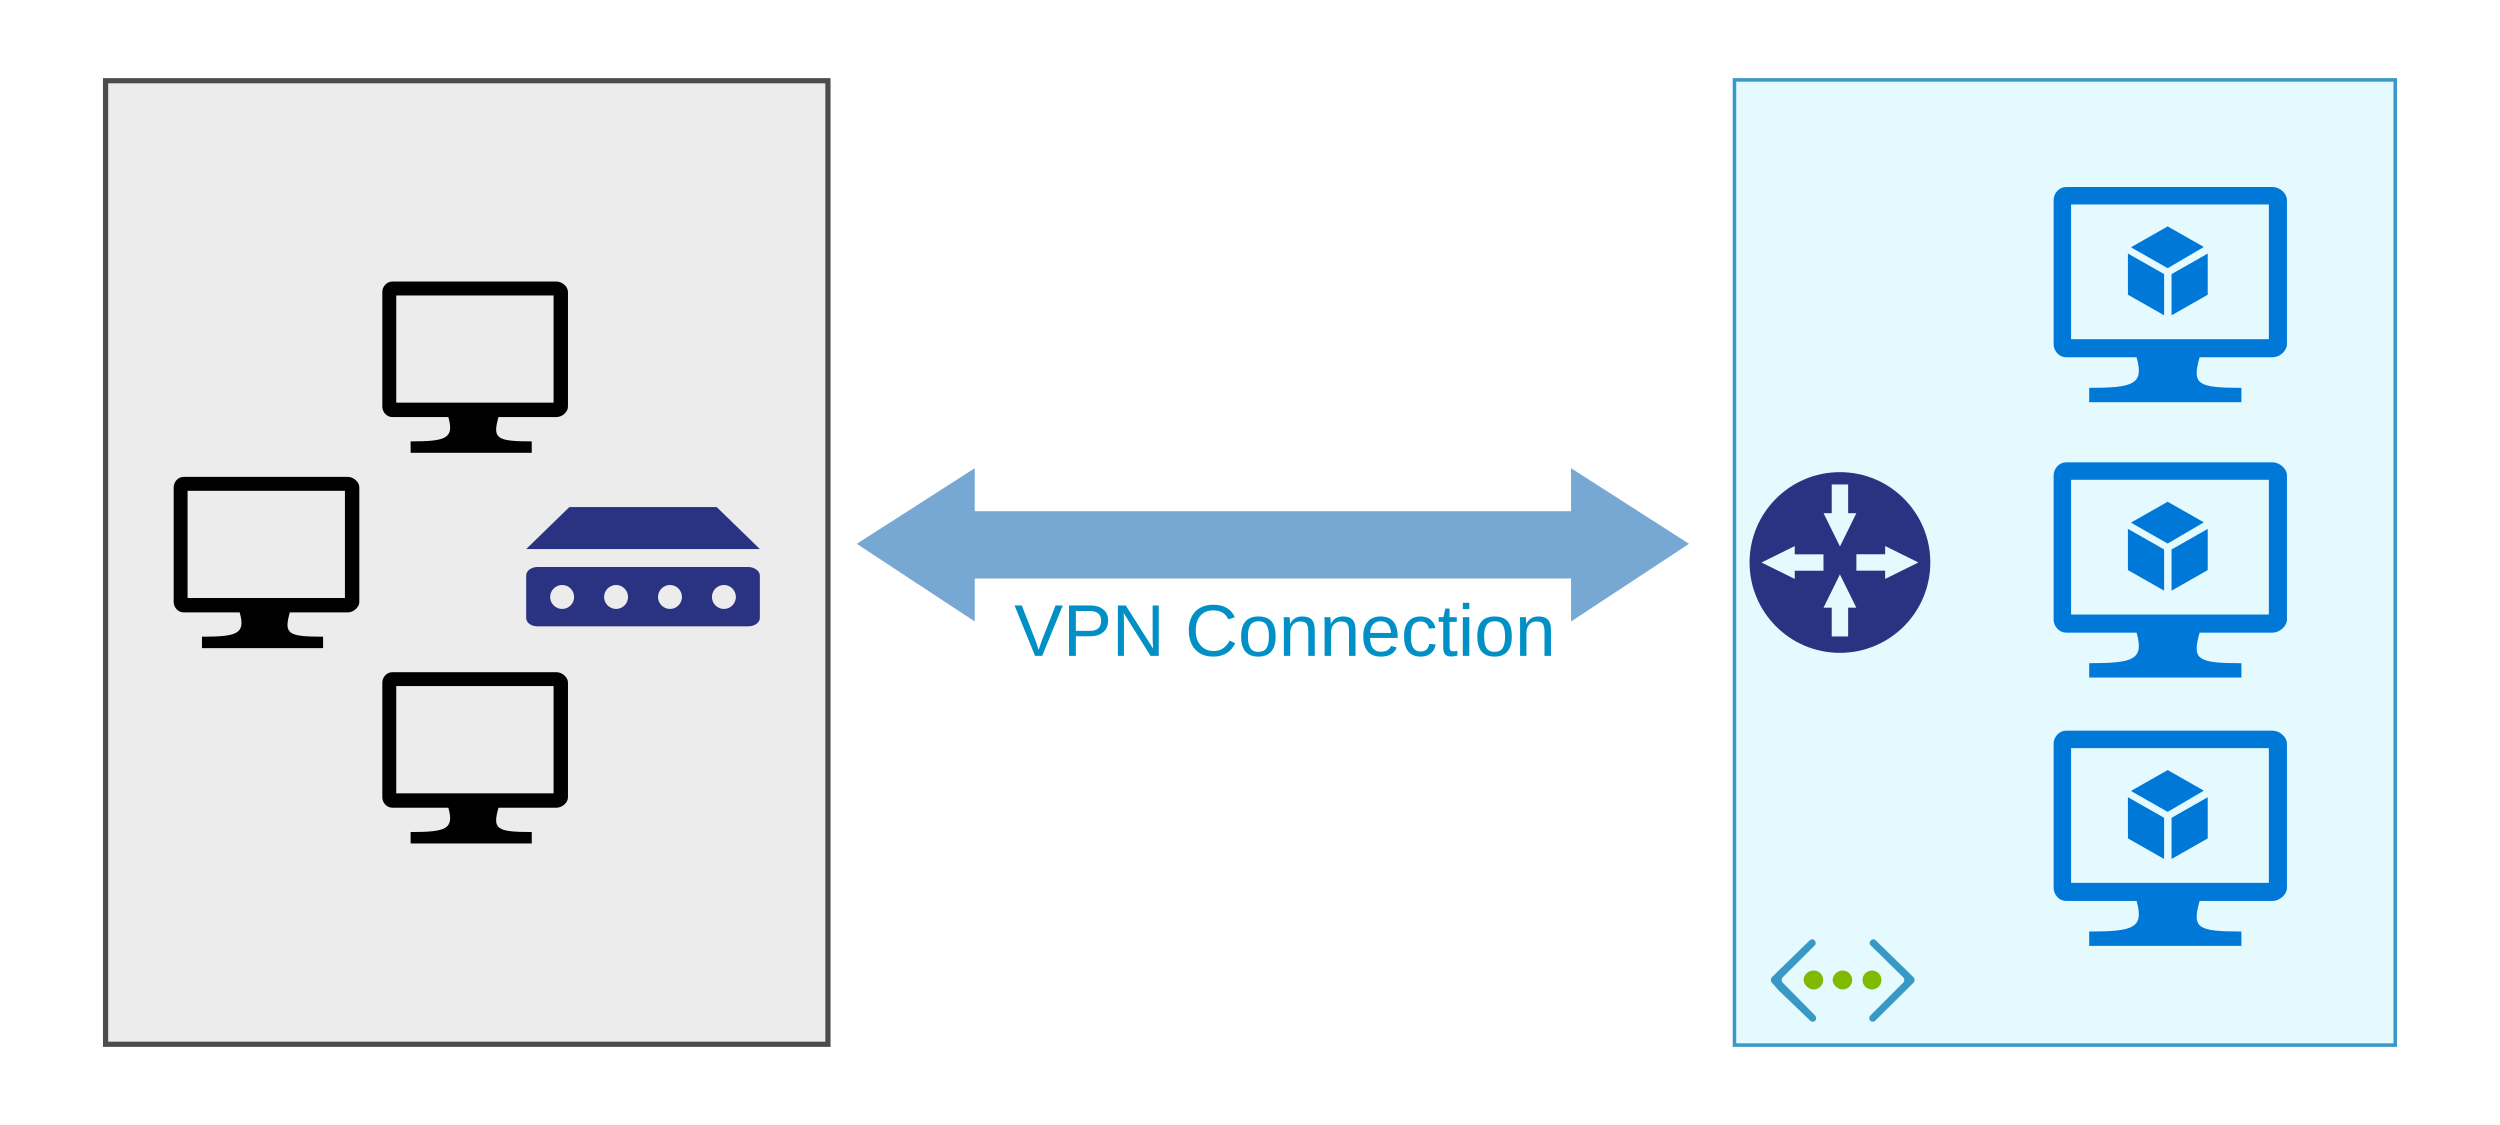
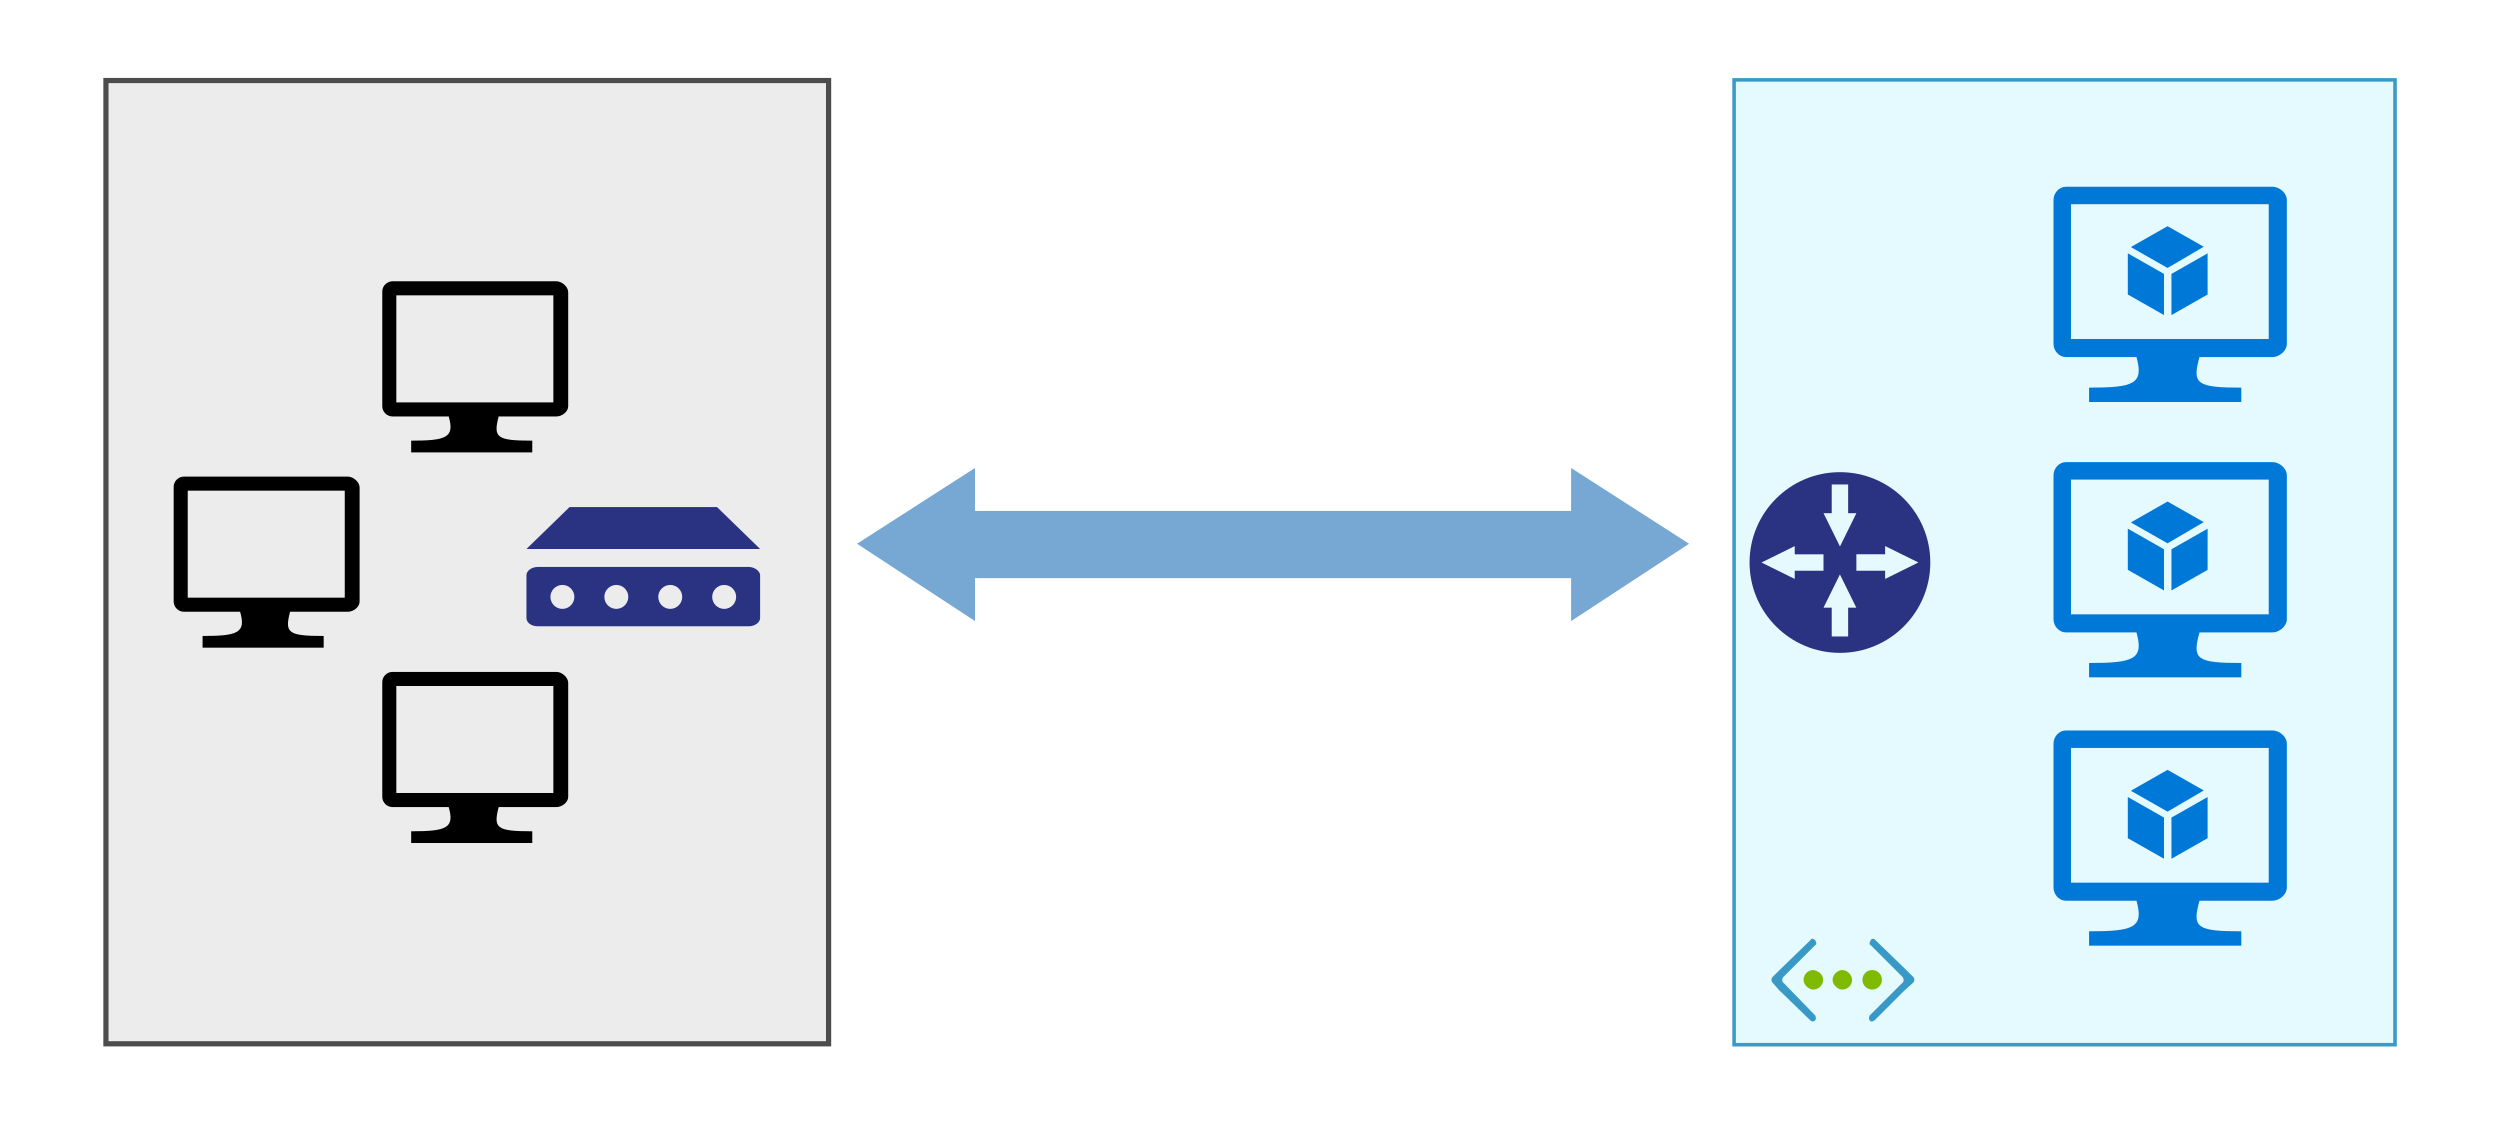
- <svg xmlns="http://www.w3.org/2000/svg" xmlns:ns1="http://schemas.microsoft.com/visio/2003/SVGExtensions/" width="320" height="144" viewBox="0 0 320 144" id="svg10865" version="1.1">
-   <defs id="defs10867">
-     <marker orient="auto" refY="0.0" refX="0.0" id="marker13710" style="overflow:visible">
-       <path id="path13712" style="fill-rule:evenodd;stroke-width:0.625;stroke-linejoin:round;stroke:#5a5a5a;stroke-opacity:1;fill:#5a5a5a;fill-opacity:1" d="M 8.719,4.034 L -2.207,0.016 L 8.719,-4.002 C 6.973,-1.63 6.983,1.616 8.719,4.034 z " transform="scale(1.1) translate(1,0)" />
-     </marker>
-     <marker orient="auto" refY="0.0" refX="0.0" id="Arrow2Lstart" style="overflow:visible">
-       <path id="path5278" style="fill-rule:evenodd;stroke-width:0.625;stroke-linejoin:round;stroke:#5a5a5a;stroke-opacity:1;fill:#5a5a5a;fill-opacity:1" d="M 8.719,4.034 L -2.207,0.016 L 8.719,-4.002 C 6.973,-1.63 6.983,1.616 8.719,4.034 z " transform="scale(1.1) translate(1,0)" />
-     </marker>
-     <marker orient="auto" refY="0.0" refX="0.0" id="Arrow2Lend" style="overflow:visible;">
-       <path id="path5281" style="fill-rule:evenodd;stroke-width:0.625;stroke-linejoin:round;stroke:#5a5a5a;stroke-opacity:1;fill:#5a5a5a;fill-opacity:1" d="M 8.719,4.034 L -2.207,0.016 L 8.719,-4.002 C 6.973,-1.63 6.983,1.616 8.719,4.034 z " transform="scale(1.1) rotate(180) translate(1,0)" />
-     </marker>
-   </defs>
-   <g id="layer1" transform="translate(0,-908.3622)" />
-   <g id="layer6" />
-   <g id="layer5" />
+ <svg xmlns="http://www.w3.org/2000/svg" version="1.1" id="svg10865" x="0px" y="0px" viewBox="0 0 320 144" style="enable-background:new 0 0 320 144;" xml:space="preserve">
+   <style type="text/css">
+ 	.st0{fill:#77A7D3;}
+ 	.st1{fill:#E4FAFF;stroke:#3A99C6;stroke-width:0.454;}
+ 	.st2{fill:#3999C6;}
+ 	.st3{fill:#7FBA00;}
+ 	.st4{fill:#0078D7;}
+ 	.st5{fill:#2A3282;}
+ 	.st6{fill-opacity:7.692309e-02;stroke:#4C4C4C;stroke-width:0.665;}
+ </style>
+   <g id="layer1" transform="translate(0,-908.3622)">
+ </g>
+   <g id="layer6">
+ </g>
+   <g id="layer5">
+ </g>
  <g id="layer4">
-     <g transform="translate(-29.7288,-35.30539)" id="Layer_1" />
-   </g>
-   <g id="layer7">
-     <g id="g4606" transform="translate(-0.8635048,4.738671)">
-       <g id="Layer_1-0" transform="matrix(0.6623822,0,0,0.6623822,6.18428,-17.79279)" />
-       <g transform="translate(145.6833,-93.66959)" id="File_x2C__general">
-         </g>
-       <g transform="translate(145.6833,-93.66959)" id="Message" />
-       <g transform="translate(145.6833,-93.66959)" id="Monitor" />
-       <g transform="translate(145.6833,-93.66959)" id="Monitor_running_apps" />
-       <g transform="translate(145.6833,-93.66959)" id="Mouse" />
-       <g transform="translate(145.6833,-93.66959)" id="Network_card" />
-       <g transform="translate(145.6833,-93.66959)" id="Not_allowed" />
-       <g transform="translate(145.6833,-93.66959)" id="Performance" />
-       <g transform="translate(145.6833,-93.66959)" id="Phone" />
-       <g transform="translate(145.6833,-93.66959)" id="Plug_and_play" />
-       <g transform="translate(145.6833,-93.66959)" id="Powershell_script_file" />
-       <g transform="translate(145.6833,-93.66959)" id="Protocol_stack" />
-       <g transform="translate(145.6833,-93.66959)" id="Queue_x2C__general" />
-       <g transform="translate(145.6833,-93.66959)" id="RMS_connector" />
-       <g id="paths" transform="translate(145.6833,-93.66959)">
-         <g id="Access_control" />
-         <g id="Azure_active_directory" />
-         <g id="Generic_code" />
-         <g id="Laptop" />
-         <g id="Load_balancer" />
-         <g id="Lock_x2C__protected" />
-       </g>
-       <g id="symbols" transform="translate(145.6833,-93.66959)" />
-       <g id="slices" transform="translate(145.6833,-93.66959)" />
-       <g id="Layer_1-0-8" transform="matrix(0.6623822,0,0,0.6623822,-1.935922,-18.69717)" />
-       <g transform="translate(137.5631,-94.57399)" id="File_x2C__general-9">
-         </g>
-       <g transform="translate(137.5631,-94.57399)" id="Message-5" />
-       <g transform="translate(137.5631,-94.57399)" id="Monitor-9" />
-       <g transform="translate(137.5631,-94.57399)" id="Monitor_running_apps-8" />
-       <g transform="translate(137.5631,-94.57399)" id="Mouse-2" />
-       <g transform="translate(137.5631,-94.57399)" id="Network_card-4" />
-       <g transform="translate(137.5631,-94.57399)" id="Not_allowed-1" />
-       <g transform="translate(137.5631,-94.57399)" id="Performance-1" />
-       <g transform="translate(137.5631,-94.57399)" id="Phone-2" />
-       <g transform="translate(137.5631,-94.57399)" id="Plug_and_play-4" />
-       <g transform="translate(137.5631,-94.57399)" id="Powershell_script_file-4" />
-       <g transform="translate(137.5631,-94.57399)" id="Protocol_stack-4" />
-       <g transform="translate(137.5631,-94.57399)" id="Queue_x2C__general-4" />
-       <g transform="translate(137.5631,-94.57399)" id="RMS_connector-7" />
-       <g id="paths-6" transform="translate(137.5631,-94.57399)">
-         <g id="Access_control-4" />
-         <g id="Azure_active_directory-3" />
-         <g id="Generic_code-8" />
-         <g id="Laptop-7" />
-         <g id="Load_balancer-8" />
-         <g id="Lock_x2C__protected-4" />
-       </g>
-       <g id="symbols-8" transform="translate(137.5631,-94.57399)" />
-       <g id="slices-2" transform="translate(137.5631,-94.57399)" />
-       <g id="Layer_1_1_" transform="matrix(0.06125617,0,0,0.06125617,150.7627,-1.434938)">
-         <g id="File_x2C__general-6">
+     <g id="Layer_1" transform="translate(-29.7288,-35.30539)">
+ 	</g>
+   </g>
+   <g id="Layer_1-0" transform="matrix(0.6623822,0,0,0.6623822,6.18428,-17.79279)">
+ </g>
+   <g id="File_x2C__general" transform="translate(145.6833,-93.66959)">
+ 	</g>
+   <g id="Message" transform="translate(145.6833,-93.66959)">
+ </g>
+   <g id="Monitor" transform="translate(145.6833,-93.66959)">
+ </g>
+   <g id="Monitor_running_apps" transform="translate(145.6833,-93.66959)">
+ </g>
+   <g id="Mouse" transform="translate(145.6833,-93.66959)">
+ </g>
+   <g id="Network_card" transform="translate(145.6833,-93.66959)">
+ </g>
+   <g id="Not_allowed" transform="translate(145.6833,-93.66959)">
+ </g>
+   <g id="Performance" transform="translate(145.6833,-93.66959)">
+ </g>
+   <g id="Phone" transform="translate(145.6833,-93.66959)">
+ </g>
+   <g id="Plug_and_play" transform="translate(145.6833,-93.66959)">
+ </g>
+   <g id="Powershell_script_file" transform="translate(145.6833,-93.66959)">
+ </g>
+   <g id="Protocol_stack" transform="translate(145.6833,-93.66959)">
+ </g>
+   <g id="Queue_x2C__general" transform="translate(145.6833,-93.66959)">
+ </g>
+   <g id="RMS_connector" transform="translate(145.6833,-93.66959)">
+ </g>
+   <g id="paths" transform="translate(145.6833,-93.66959)">
+     <g id="Access_control">
+ 	</g>
+     <g id="Azure_active_directory">
+ 	</g>
+     <g id="Generic_code">
+ 	</g>
+     <g id="Laptop">
+ 	</g>
+     <g id="Load_balancer">
+ 	</g>
+     <g id="Lock_x2C__protected">
+ 	</g>
+   </g>
+   <g id="symbols" transform="translate(145.6833,-93.66959)">
+ </g>
+   <g id="slices" transform="translate(145.6833,-93.66959)">
+ </g>
+   <g id="Layer_1-0-8" transform="matrix(0.6623822,0,0,0.6623822,-1.935922,-18.69717)">
+ </g>
+   <g id="File_x2C__general-9" transform="translate(137.5631,-94.57399)">
+ 	</g>
+   <g id="Message-5" transform="translate(137.5631,-94.57399)">
+ </g>
+   <g id="Monitor-9" transform="translate(137.5631,-94.57399)">
+ </g>
+   <g id="Monitor_running_apps-8" transform="translate(137.5631,-94.57399)">
+ </g>
+   <g id="Mouse-2" transform="translate(137.5631,-94.57399)">
+ </g>
+   <g id="Network_card-4" transform="translate(137.5631,-94.57399)">
+ </g>
+   <g id="Not_allowed-1" transform="translate(137.5631,-94.57399)">
+ </g>
+   <g id="Performance-1" transform="translate(137.5631,-94.57399)">
+ </g>
+   <g id="Phone-2" transform="translate(137.5631,-94.57399)">
+ </g>
+   <g id="Plug_and_play-4" transform="translate(137.5631,-94.57399)">
+ </g>
+   <g id="Powershell_script_file-4" transform="translate(137.5631,-94.57399)">
+ </g>
+   <g id="Protocol_stack-4" transform="translate(137.5631,-94.57399)">
+ </g>
+   <g id="Queue_x2C__general-4" transform="translate(137.5631,-94.57399)">
+ </g>
+   <g id="RMS_connector-7" transform="translate(137.5631,-94.57399)">
+ </g>
+   <g id="paths-6" transform="translate(137.5631,-94.57399)">
+     <g id="Access_control-4">
+ 	</g>
+     <g id="Azure_active_directory-3">
+ 	</g>
+     <g id="Generic_code-8">
+ 	</g>
+     <g id="Laptop-7">
+ 	</g>
+     <g id="Load_balancer-8">
+ 	</g>
+     <g id="Lock_x2C__protected-4">
+ 	</g>
+   </g>
+   <g id="symbols-8" transform="translate(137.5631,-94.57399)">
+ </g>
+   <g id="slices-2" transform="translate(137.5631,-94.57399)">
+ </g>
+   <g id="Layer_1_1_" transform="matrix(0.06125617,0,0,0.06125617,150.7627,-1.434938)">
+     <g id="File_x2C__general-6">
+ 		</g>
+   </g>
+   <g id="Access_control-2" transform="matrix(0.06125617,0,0,0.06125617,150.7627,-1.434938)">
+ </g>
+   <g id="Azure_active_directory-8" transform="matrix(0.06125617,0,0,0.06125617,150.7627,-1.434938)">
+ </g>
+   <g id="symbols-6" transform="matrix(0.06125617,0,0,0.06125617,150.7627,-1.434938)">
+ </g>
+   <path id="path16771" class="st0" d="M124.8,59.9v19.6l-15.1-9.9  L124.8,59.9z" />
+   <path id="path16773" class="st0" d="M201.1,59.9v19.6l15.1-9.9  L201.1,59.9z" />
+   <path id="path16775" class="st0" d="M204.1,74h-79.7v-8.6h79.7V74z" />
+   <g id="g4493" transform="translate(16.16244,-160.0763)">
+     <rect id="rect11512" x="205.8" y="170.3" class="st1" width="84.6" height="123.5" />
+     <g id="group4-6" transform="matrix(1.249999,0,0,1.249999,211.3056,151.1789)">
+       <g id="shape5-7" transform="translate(10.0836,0)">
+         <path id="path11525" class="st2" d="M3.9,107.7c0.1-0.1,0.1-0.4,0-0.5l-0.7-0.7L0,103.4     c-0.1-0.2-0.4-0.2-0.5,0c-0.1,0.2-0.2,0.4,0,0.5l3.3,3.3c0.1,0.2,0.1,0.4,0,0.5l-3.4,3.4c-0.1,0.2-0.1,0.4,0,0.5     c0.1,0.2,0.4,0.1,0.5,0l3.1-3.1c0,0,0,0,0,0L3.9,107.7C3.9,107.7,3.9,107.7,3.9,107.7z" />
+       </g>
+       <g id="shape6-9">
+         <path id="path11530" class="st2" d="M-0.5,107.7c-0.1-0.1-0.1-0.4,0-0.5l0.7-0.7l3.2-3.1     c0.1-0.2,0.3-0.2,0.5,0c0.1,0.2,0.2,0.4,0,0.5l-3.3,3.3c-0.1,0.2-0.1,0.4,0,0.5l3.3,3.4c0.1,0.2,0.1,0.4,0,0.5     c-0.2,0.2-0.4,0.1-0.5,0l-3.2-3.1c0,0,0,0,0,0L-0.5,107.7C-0.5,107.7-0.5,107.7-0.5,107.7z" />
+       </g>
+       <g id="shape7-11" transform="translate(3.41018,-3.35139)">
+         <path id="path11535" class="st3" d="M1.3,110.8c0,0.6-0.5,1-1,1s-1-0.5-1-1s0.4-1,1-1     C0.9,109.9,1.3,110.3,1.3,110.8z" />
+       </g>
+       <g id="shape8-13" transform="translate(6.3794,-3.35139)">
+         <path id="path11540" class="st3" d="M1.3,110.8c0,0.6-0.5,1-1,1s-1-0.5-1-1s0.5-1,1-1     S1.3,110.3,1.3,110.8z" />
+       </g>
+       <g id="shape9-15" transform="translate(9.4368,-3.35139)">
+         <circle id="ellipse11545" class="st3" cx="0.3" cy="110.8" r="1" />
+       </g>
+     </g>
+     <g id="g4393" transform="translate(-14.16131,-756.4681)">
+       <g id="Ibiza_Symbols" transform="matrix(0.7985097,0,0,0.7985097,185.1496,913.731)">
+         <g id="g6">
+           <path id="path8-3" class="st4" d="M129.9,77.6H96.8c-1.1,0-2,1-2,2.1v23.1      c0,1.1,0.9,2.1,2,2.1h11.3c1.2,4.3-0.4,4.9-7.6,4.9v2.3h9.1h6.7h8.6v-2.3c-7.2,0-7.9-0.6-6.7-4.9h11.7c1.1,0,2.3-1,2.3-2.1V79.7      C132.2,78.6,131,77.6,129.9,77.6z M129.3,80.4V102H97.6V80.4H129.3L129.3,80.4z" />
+           <g id="group975-1984_1_" transform="translate(1176.51,-2762.63)">
+             <g id="shape976-1985_2_" transform="translate(0.8685,-17.652)">
+               <path id="path16" class="st4" d="M-1058.5,2867.5l-5.8-3.3l-5.8,3.3v0.1l5.8,3.3        L-1058.5,2867.5L-1058.5,2867.5L-1058.5,2867.5z" />
+             </g>
+             <g id="shape977-1987_1_" transform="translate(15.8925,0)">
+               <path id="path21" class="st4" d="M-1078.7,2854.2v6.6l5.8-3.3v-6.6L-1078.7,2854.2z" />
+             </g>
+             <g id="shape978-1989_1_">
+               <path id="path26" class="st4" d="M-1064,2854.2l-5.8-3.3v6.6l5.8,3.3V2854.2z" />
+             </g>
          </g>
-       </g>
-       <g id="Access_control-2" transform="matrix(0.06125617,0,0,0.06125617,150.7627,-1.434938)" />
-       <g id="Azure_active_directory-8" transform="matrix(0.06125617,0,0,0.06125617,150.7627,-1.434938)" />
-       <g id="symbols-6" transform="matrix(0.06125617,0,0,0.06125617,150.7627,-1.434938)" />
-       <g id="g4361" transform="translate(3.160639,-941.003)">
-         <path id="path16771" d="m 122.47,996.195 0,19.619 -15.101,-9.939 z" style="fill:#77a7d3;fill-opacity:1;fill-rule:evenodd;stroke:none;stroke-width:0.42px;stroke-linecap:butt;stroke-linejoin:miter;stroke-opacity:1" />
-         <path style="fill:#77a7d3;fill-opacity:1;fill-rule:evenodd;stroke:none;stroke-width:0.42px;stroke-linecap:butt;stroke-linejoin:miter;stroke-opacity:1" d="m 198.797,996.195 0,19.619 15.101,-9.939 z" id="path16773" />
-         <g id="g4285">
-           <text style="font-size:9.375px;font-family:Arial;fill:#0090c6" id="text11614-5" ns1:langID="1033" class="st13" y="1020.219" x="127.519">VPN Connection<ns1:paragraph />
-             <ns1:tabList />
-           </text>
-           <path style="fill:#77a7d3;fill-opacity:1;fill-rule:evenodd;stroke:none;stroke-width:1.128px;stroke-linecap:butt;stroke-linejoin:miter;stroke-opacity:1" d="m 201.77,1010.314 -79.749,0 0,-8.616 79.749,0 z" id="path16775" />
-         </g>
-       </g>
-       <g transform="translate(16.16244,-160.0763)" id="g4493">
-         <rect style="fill:#e4faff;stroke:#3a99c6;stroke-width:0.454;stroke-linecap:butt" id="rect11512" class="st1" height="123.546" width="84.581" y="165.564" x="206.712" />
-         <g id="group4-6" transform="matrix(1.249999,0,0,1.249999,211.3056,151.1789)" ns1:mID="4" ns1:groupContext="group">
-           <g id="shape5-7" ns1:mID="5" ns1:groupContext="shape" transform="translate(10.0836,0)">
-             <path d="m 4.59,103.94 c 0.14,-0.14 0.11,-0.38 0,-0.53 l -0.71,-0.7 -3.17,-3.09 c -0.15,-0.15 -0.36,-0.15 -0.5,0 -0.15,0.15 -0.18,0.38 0,0.53 l 3.32,3.26 c 0.14,0.15 0.14,0.39 0,0.53 l -3.38,3.38 c -0.15,0.15 -0.15,0.39 0,0.53 0.14,0.15 0.38,0.12 0.5,0 l 3.14,-3.11 c 0,0 0,0 0.03,-0.03 l 0.77,-0.77 0,0 z" class="st3" id="path11525" style="fill:#3999c6;stroke:none;stroke-width:0.776;stroke-linecap:butt" />
+         </g>
+       </g>
+       <g id="g12829" transform="matrix(0.7985097,0,0,0.7985097,185.1496,878.4857)">
+         <g id="g12831">
+           <path id="path12833" class="st4" d="M129.9,77.6H96.8c-1.1,0-2,1-2,2.1v23.1      c0,1.1,0.9,2.1,2,2.1h11.3c1.2,4.3-0.4,4.9-7.6,4.9v2.3h9.1h6.7h8.6v-2.3c-7.2,0-7.9-0.6-6.7-4.9h11.7c1.1,0,2.3-1,2.3-2.1V79.7      C132.2,78.6,131,77.6,129.9,77.6z M129.3,80.4V102H97.6V80.4H129.3L129.3,80.4z" />
+           <g id="g12835" transform="translate(1176.51,-2762.63)">
+             <g id="g12839" transform="translate(0.8685,-17.652)">
+               <path id="path12843" class="st4" d="M-1058.5,2867.5l-5.8-3.3l-5.8,3.3v0.1l5.8,3.3        L-1058.5,2867.5L-1058.5,2867.5L-1058.5,2867.5z" />
+             </g>
+             <g id="g12845" transform="translate(15.8925,0)">
+               <path id="path12849" class="st4" d="M-1078.7,2854.2v6.6l5.8-3.3v-6.6L-1078.7,2854.2z" />
+             </g>
+             <g id="g12851">
+               <path id="path12855" class="st4" d="M-1064,2854.2l-5.8-3.3v6.6l5.8,3.3V2854.2z" />
+             </g>
          </g>
-           <g id="shape6-9" ns1:mID="6" ns1:groupContext="shape">
-             <path d="m 0.15,103.94 c -0.15,-0.14 -0.12,-0.38 0,-0.53 l 0.7,-0.7 3.18,-3.09 c 0.14,-0.15 0.35,-0.15 0.5,0 0.14,0.15 0.17,0.38 0,0.53 l -3.27,3.26 c -0.14,0.15 -0.14,0.39 0,0.53 l 3.33,3.38 c 0.14,0.15 0.14,0.39 0,0.53 -0.15,0.15 -0.39,0.12 -0.5,0 l -3.21,-3.08 c 0,0 0,0 -0.03,-0.03 l -0.7,-0.8 0,0 z" class="st3" id="path11530" style="fill:#3999c6;stroke:none;stroke-width:0.776;stroke-linecap:butt" />
+         </g>
+       </g>
+       <g id="g4365" transform="matrix(0.7985097,0,0,0.7985097,185.1496,948.0761)">
+         <g id="g4367">
+           <path id="path4369" class="st4" d="M129.9,77.6H96.8c-1.1,0-2,1-2,2.1v23.1      c0,1.1,0.9,2.1,2,2.1h11.3c1.2,4.3-0.4,4.9-7.6,4.9v2.3h9.1h6.7h8.6v-2.3c-7.2,0-7.9-0.6-6.7-4.9h11.7c1.1,0,2.3-1,2.3-2.1V79.7      C132.2,78.6,131,77.6,129.9,77.6z M129.3,80.4V102H97.6V80.4H129.3L129.3,80.4z" />
+           <g id="g4371" transform="translate(1176.51,-2762.63)">
+             <g id="g4375" transform="translate(0.8685,-17.652)">
+               <path id="path4379" class="st4" d="M-1058.5,2867.5l-5.8-3.3l-5.8,3.3v0.1l5.8,3.3        L-1058.5,2867.5L-1058.5,2867.5L-1058.5,2867.5z" />
+             </g>
+             <g id="g4381" transform="translate(15.8925,0)">
+               <path id="path4385" class="st4" d="M-1078.7,2854.2v6.6l5.8-3.3v-6.6L-1078.7,2854.2z" />
+             </g>
+             <g id="g4387">
+               <path id="path4391" class="st4" d="M-1064,2854.2l-5.8-3.3v6.6l5.8,3.3V2854.2z" />
+             </g>
          </g>
-           <g id="shape7-11" ns1:mID="7" ns1:groupContext="shape" transform="translate(3.41018,-3.35139)">
-             <path d="M 2,107.03 C 2,107.59 1.53,108 1.03,108 0.53,108 0,107.53 0,107.03 c 0,-0.5 0.41,-0.97 1.03,-0.97 0.59,0 0.97,0.47 0.97,0.97 z" class="st4" id="path11535" style="fill:#7fba00;stroke:none;stroke-width:0.776;stroke-linecap:butt" />
-           </g>
-           <g id="shape8-13" ns1:mID="8" ns1:groupContext="shape" transform="translate(6.3794,-3.35139)">
-             <path d="M 2,107.03 C 2,107.59 1.53,108 1.03,108 0.53,108 0,107.53 0,107.03 c 0,-0.5 0.47,-0.97 1.03,-0.97 0.56,0 0.97,0.47 0.97,0.97 z" class="st4" id="path11540" style="fill:#7fba00;stroke:none;stroke-width:0.776;stroke-linecap:butt" />
-           </g>
-           <g id="shape9-15" ns1:mID="9" ns1:groupContext="shape" transform="translate(9.4368,-3.35139)">
-             <circle cx="0.97" cy="107.03" class="st4" id="ellipse11545" r="0.97" style="fill:#7fba00;stroke:none;stroke-width:0.776;stroke-linecap:butt" />
-           </g>
-         </g>
-         <g id="g4393" transform="translate(-14.16131,-756.4681)">
-           <g id="Ibiza_Symbols" transform="matrix(0.7985097,0,0,0.7985097,185.1496,913.731)">
-             <g id="g6">
-               <path id="path8-3" d="m 131,71.7 -33.1,0 c -1.1,0 -2,1 -2,2.1 l 0,23.1 c 0,1.1 0.9,2.1 2,2.1 l 11.3,0 c 1.2,4.3 -0.4,4.9 -7.6,4.9 l 0,2.3 9.1,0 6.7,0 8.6,0 0,-2.3 c -7.2,0 -7.9,-0.6 -6.7,-4.9 l 11.7,0 c 1.1,0 2.3,-1 2.3,-2.1 l 0,-23.1 c 0,-1.1 -1.2,-2.1 -2.3,-2.1 z m -0.6,2.8 0,21.6 -31.7,0 0,-21.6 31.7,0 0,0 z" style="fill:#0078d7" />
-               <g transform="translate(1176.51,-2762.63)" id="group975-1984_1_">
-                 <g transform="translate(0.8685,-17.652)" id="shape976-1985_2_">
-                   <path id="path16" d="m -1057.4,2861.6 -5.8,-3.3 -5.8,3.3 0,0.1 5.8,3.3 5.8,-3.4 0,0 z" style="fill:#0078d7" />
-                 </g>
-                 <g transform="translate(15.8925,0)" id="shape977-1987_1_">
-                   <path id="path21" d="m -1077.6,2848.3 0,6.6 5.8,-3.3 0,-6.6 -5.8,3.3 z" style="fill:#0078d7" />
-                 </g>
-                 <g id="shape978-1989_1_">
-                   <path id="path26" d="m -1062.9,2848.3 -5.8,-3.3 0,6.6 5.8,3.3 0,-6.6 z" style="fill:#0078d7" />
-                 </g>
-               </g>
-             </g>
-           </g>
-           <g transform="matrix(0.7985097,0,0,0.7985097,185.1496,878.4857)" id="g12829">
-             <g id="g12831">
-               <path style="fill:#0078d7" d="m 131,71.7 -33.1,0 c -1.1,0 -2,1 -2,2.1 l 0,23.1 c 0,1.1 0.9,2.1 2,2.1 l 11.3,0 c 1.2,4.3 -0.4,4.9 -7.6,4.9 l 0,2.3 9.1,0 6.7,0 8.6,0 0,-2.3 c -7.2,0 -7.9,-0.6 -6.7,-4.9 l 11.7,0 c 1.1,0 2.3,-1 2.3,-2.1 l 0,-23.1 c 0,-1.1 -1.2,-2.1 -2.3,-2.1 z m -0.6,2.8 0,21.6 -31.7,0 0,-21.6 31.7,0 0,0 z" id="path12833" />
-               <g id="g12835" transform="translate(1176.51,-2762.63)">
-                 <g id="g12839" transform="translate(0.8685,-17.652)">
-                   <path style="fill:#0078d7" d="m -1057.4,2861.6 -5.8,-3.3 -5.8,3.3 0,0.1 5.8,3.3 5.8,-3.4 0,0 z" id="path12843" />
-                 </g>
-                 <g id="g12845" transform="translate(15.8925,0)">
-                   <path style="fill:#0078d7" d="m -1077.6,2848.3 0,6.6 5.8,-3.3 0,-6.6 -5.8,3.3 z" id="path12849" />
-                 </g>
-                 <g id="g12851">
-                   <path style="fill:#0078d7" d="m -1062.9,2848.3 -5.8,-3.3 0,6.6 5.8,3.3 0,-6.6 z" id="path12855" />
-                 </g>
-               </g>
-             </g>
-           </g>
-           <g transform="matrix(0.7985097,0,0,0.7985097,185.1496,948.0761)" id="g4365">
-             <g id="g4367">
-               <path style="fill:#0078d7" d="m 131,71.7 -33.1,0 c -1.1,0 -2,1 -2,2.1 l 0,23.1 c 0,1.1 0.9,2.1 2,2.1 l 11.3,0 c 1.2,4.3 -0.4,4.9 -7.6,4.9 l 0,2.3 9.1,0 6.7,0 8.6,0 0,-2.3 c -7.2,0 -7.9,-0.6 -6.7,-4.9 l 11.7,0 c 1.1,0 2.3,-1 2.3,-2.1 l 0,-23.1 c 0,-1.1 -1.2,-2.1 -2.3,-2.1 z m -0.6,2.8 0,21.6 -31.7,0 0,-21.6 31.7,0 0,0 z" id="path4369" />
-               <g id="g4371" transform="translate(1176.51,-2762.63)">
-                 <g id="g4375" transform="translate(0.8685,-17.652)">
-                   <path style="fill:#0078d7" d="m -1057.4,2861.6 -5.8,-3.3 -5.8,3.3 0,0.1 5.8,3.3 5.8,-3.4 0,0 z" id="path4379" />
-                 </g>
-                 <g id="g4381" transform="translate(15.8925,0)">
-                   <path style="fill:#0078d7" d="m -1077.6,2848.3 0,6.6 5.8,-3.3 0,-6.6 -5.8,3.3 z" id="path4385" />
-                 </g>
-                 <g id="g4387">
-                   <path style="fill:#0078d7" d="m -1062.9,2848.3 -5.8,-3.3 0,6.6 5.8,3.3 0,-6.6 z" id="path4391" />
-                 </g>
-               </g>
-             </g>
-           </g>
-         </g>
-         <g transform="matrix(0.06125617,0,0,0.06125617,195.9466,208.5993)" id="Gateway-5">
-           <path style="fill:#2a3282" d="m 396.1,117.1 c -104.7,0 -188.8,85 -188.8,188.8 0,103.8 84.1,188.8 188.8,188.8 C 500.8,494.7 585,409.8 585,305.9 585,202 500.9,117.1 396.1,117.1 Z m -17.1,85.8 0,-60.1 34.3,0 0,60.1 17.2,0 -34.3,69.5 -34.3,-69.5 17.1,0 z m -77.3,137.3 -69.5,-34.3 69.5,-34.3 0,17.2 60.1,0 0,34.3 -60.1,0 0,17.1 z m 111.6,60.1 0,60.1 -34.3,0 0,-60.1 -17.2,0 34.3,-69.5 34.3,69.5 -17.1,0 z m 77.3,-60.1 0,-17.2 -60.1,0 0,-34.3 60.1,0 0,-17.2 69.5,34.3 -69.5,34.4 z" id="path10-7" />
-         </g>
-       </g>
-       <g id="g4533" transform="translate(-0.2402297,-915.1932)">
-         <rect style="fill:#000000;fill-opacity:0.077;stroke:#4c4c4c;stroke-width:0.665;stroke-miterlimit:4;stroke-dasharray:none;stroke-opacity:1" id="rect11496" width="92.464" height="123.335" x="14.617" y="920.787" />
-         <g id="g4523" transform="translate(0.28559,7.513943)">
-           <g transform="translate(-20.41521,902.5845)" id="g12778">
-             <path id="path11491" d="m 65.765,61.396 -21.031,0 c -0.699,0 -1.271,0.635 -1.271,1.334 l 0,14.677 c 0,0.699 0.572,1.334 1.271,1.334 l 7.18,0 c 0.762,2.732 -0.254,3.113 -4.829,3.113 l 0,1.461 5.782,0 4.257,0 5.464,0 0,-1.461 c -4.575,0 -5.019,-0.381 -4.257,-3.113 l 7.434,0 c 0.699,0 1.461,-0.635 1.461,-1.334 l 0,-14.677 c 0,-0.699 -0.762,-1.334 -1.461,-1.334 z m -0.381,1.779 0,13.724 -20.141,0 0,-13.724 20.141,0 0,0 z" style="fill:#000000;fill-opacity:1" />
-             <g id="g12774">
-               <path id="path8" d="m 92.473,36.395 -21.031,0 c -0.699,0 -1.271,0.635 -1.271,1.334 l 0,14.677 c 0,0.699 0.572,1.334 1.271,1.334 l 7.18,0 c 0.762,2.732 -0.254,3.113 -4.829,3.113 l 0,1.461 5.782,0 4.257,0 5.464,0 0,-1.461 c -4.575,0 -5.019,-0.381 -4.257,-3.113 l 7.434,0 c 0.699,0 1.461,-0.635 1.461,-1.334 l 0,-14.677 c 0,-0.699 -0.762,-1.334 -1.461,-1.334 z m -0.381,1.779 0,13.724 -20.141,0 0,-13.724 20.141,0 0,0 z" style="fill:#000000;fill-opacity:1" />
-               <path id="path11493" d="m 92.473,86.397 -21.031,0 c -0.699,0 -1.271,0.635 -1.271,1.334 l 0,14.677 c 0,0.699 0.572,1.334 1.271,1.334 l 7.18,0 c 0.762,2.732 -0.254,3.113 -4.829,3.113 l 0,1.461 5.782,0 4.257,0 5.464,0 0,-1.461 c -4.575,0 -5.019,-0.381 -4.257,-3.113 l 7.434,0 c 0.699,0 1.461,-0.635 1.461,-1.334 l 0,-14.677 c 0,-0.699 -0.762,-1.334 -1.461,-1.334 z m -0.381,1.779 0,13.724 -20.141,0 0,-13.724 20.141,0 0,0 z" style="fill:#000000;fill-opacity:1" />
-             </g>
-           </g>
-           <g transform="matrix(0.7668879,0,0,0.7668879,-60.57655,1016.523)" id="g13011">
-             <path id="path24" d="m 204.983,-53.47 -35.2,0 c -1,0 -1.9,0.6 -1.9,1.4 l 0,7.1 c 0,0.8 0.8,1.4 1.9,1.4 l 35.2,0 c 1,0 1.9,-0.6 1.9,-1.4 l 0,-7.1 c 0,-0.7 -0.9,-1.4 -1.9,-1.4 z m -31.1,7 c -1.1,0 -2,-0.9 -2,-2 0,-1.1 0.9,-2 2,-2 1.1,0 2,0.9 2,2 0,1.1 -0.9,2 -2,2 z m 9,0 c -1.1,0 -2,-0.9 -2,-2 0,-1.1 0.9,-2 2,-2 1.1,0 2,0.9 2,2 0,1.1 -0.9,2 -2,2 z m 9,0 c -1.1,0 -2,-0.9 -2,-2 0,-1.1 0.9,-2 2,-2 1.1,0 2,0.9 2,2 0,1.1 -0.9,2 -2,2 z m 9,0 c -1.1,0 -2,-0.9 -2,-2 0,-1.1 0.9,-2 2,-2 1.1,0 2,0.9 2,2 0,1.1 -0.9,2 -2,2 z" style="clip-rule:evenodd;fill:#2a3282;fill-rule:evenodd" />
-             <polygon id="polygon26" points="54,30.2 29.4,30.2 22.2,37.2 61.2,37.2 " style="clip-rule:evenodd;fill:#2a3282;fill-rule:evenodd" transform="translate(145.6833,-93.66959)" />
-           </g>
-         </g>
+         </g>
+       </g>
+     </g>
+     <g id="Gateway-5" transform="matrix(0.06125617,0,0,0.06125617,195.9466,208.5993)">
+       <path id="path10-7" class="st5" d="M382,194.5c-104.7,0-188.8,85-188.8,188.8    S277.3,572.1,382,572.1s188.9-84.9,188.9-188.8S486.8,194.5,382,194.5z M364.9,280.3v-60.1h34.3v60.1h17.2l-34.3,69.5l-34.3-69.5    C347.8,280.3,364.9,280.3,364.9,280.3z M287.6,417.6l-69.5-34.3l69.5-34.3v17.2h60.1v34.3h-60.1    C287.6,400.5,287.6,417.6,287.6,417.6z M399.2,477.7v60.1h-34.3v-60.1h-17.2l34.3-69.5l34.3,69.5    C416.3,477.7,399.2,477.7,399.2,477.7z M476.5,417.6v-17.2h-60.1v-34.3h60.1v-17.2l69.5,34.3C546,383.2,476.5,417.6,476.5,417.6z" />
+     </g>
+   </g>
+   <g id="g4533" transform="translate(-0.2402297,-915.1932)">
+     <rect id="rect11496" x="13.8" y="925.5" class="st6" width="92.5" height="123.3" />
+     <g id="g4523" transform="translate(0.28559,7.513943)">
+       <g id="g12778" transform="translate(-20.41521,902.5845)">
+         <path id="path11491" d="M64.9,66.1h-21c-0.7,0-1.3,0.6-1.3,1.3v14.7c0,0.7,0.6,1.3,1.3,1.3h7.2     c0.8,2.7-0.3,3.1-4.8,3.1v1.5H52h4.3h5.5v-1.5c-4.6,0-5-0.4-4.3-3.1h7.4c0.7,0,1.5-0.6,1.5-1.3V67.5     C66.4,66.8,65.6,66.1,64.9,66.1z M64.5,67.9v13.7H44.4V67.9H64.5C64.5,67.9,64.5,67.9,64.5,67.9z" />
+         <g id="g12774">
+           <path id="path8" d="M91.6,41.1h-21c-0.7,0-1.3,0.6-1.3,1.3v14.7c0,0.7,0.6,1.3,1.3,1.3h7.2      c0.8,2.7-0.3,3.1-4.8,3.1v1.5h5.8H83h5.5v-1.5c-4.6,0-5-0.4-4.3-3.1h7.4c0.7,0,1.5-0.6,1.5-1.3V42.5      C93.1,41.8,92.3,41.1,91.6,41.1L91.6,41.1z M91.2,42.9v13.7H71.1V42.9H91.2L91.2,42.9z" />
+           <path id="path11493" d="M91.6,91.1h-21c-0.7,0-1.3,0.6-1.3,1.3v14.7c0,0.7,0.6,1.3,1.3,1.3      h7.2c0.8,2.7-0.3,3.1-4.8,3.1v1.5h5.8H83h5.5v-1.5c-4.6,0-5-0.4-4.3-3.1h7.4c0.7,0,1.5-0.6,1.5-1.3V92.5      C93.1,91.8,92.3,91.1,91.6,91.1L91.6,91.1z M91.2,92.9v13.7H71.1V92.9H91.2L91.2,92.9z" />
+         </g>
+       </g>
+       <g id="g13011" transform="matrix(0.7668879,0,0,0.7668879,-60.57655,1016.523)">
+         <path id="path24" class="st5" d="M203.9-47.3h-35.2c-1,0-1.9,0.6-1.9,1.4v7.1     c0,0.8,0.8,1.4,1.9,1.4h35.2c1,0,1.9-0.6,1.9-1.4v-7.1C205.8-46.6,204.9-47.3,203.9-47.3z M172.8-40.3c-1.1,0-2-0.9-2-2     s0.9-2,2-2s2,0.9,2,2S173.9-40.3,172.8-40.3z M181.8-40.3c-1.1,0-2-0.9-2-2s0.9-2,2-2s2,0.9,2,2S182.9-40.3,181.8-40.3z      M190.8-40.3c-1.1,0-2-0.9-2-2s0.9-2,2-2s2,0.9,2,2S191.9-40.3,190.8-40.3z M199.8-40.3c-1.1,0-2-0.9-2-2s0.9-2,2-2s2,0.9,2,2     S200.9-40.3,199.8-40.3z" />
+         <polygon id="polygon26" class="st5" points="198.6,-57.3 174,-57.3 166.8,-50.3 205.8,-50.3    " />
      </g>
    </g>
  </g>
</svg>
